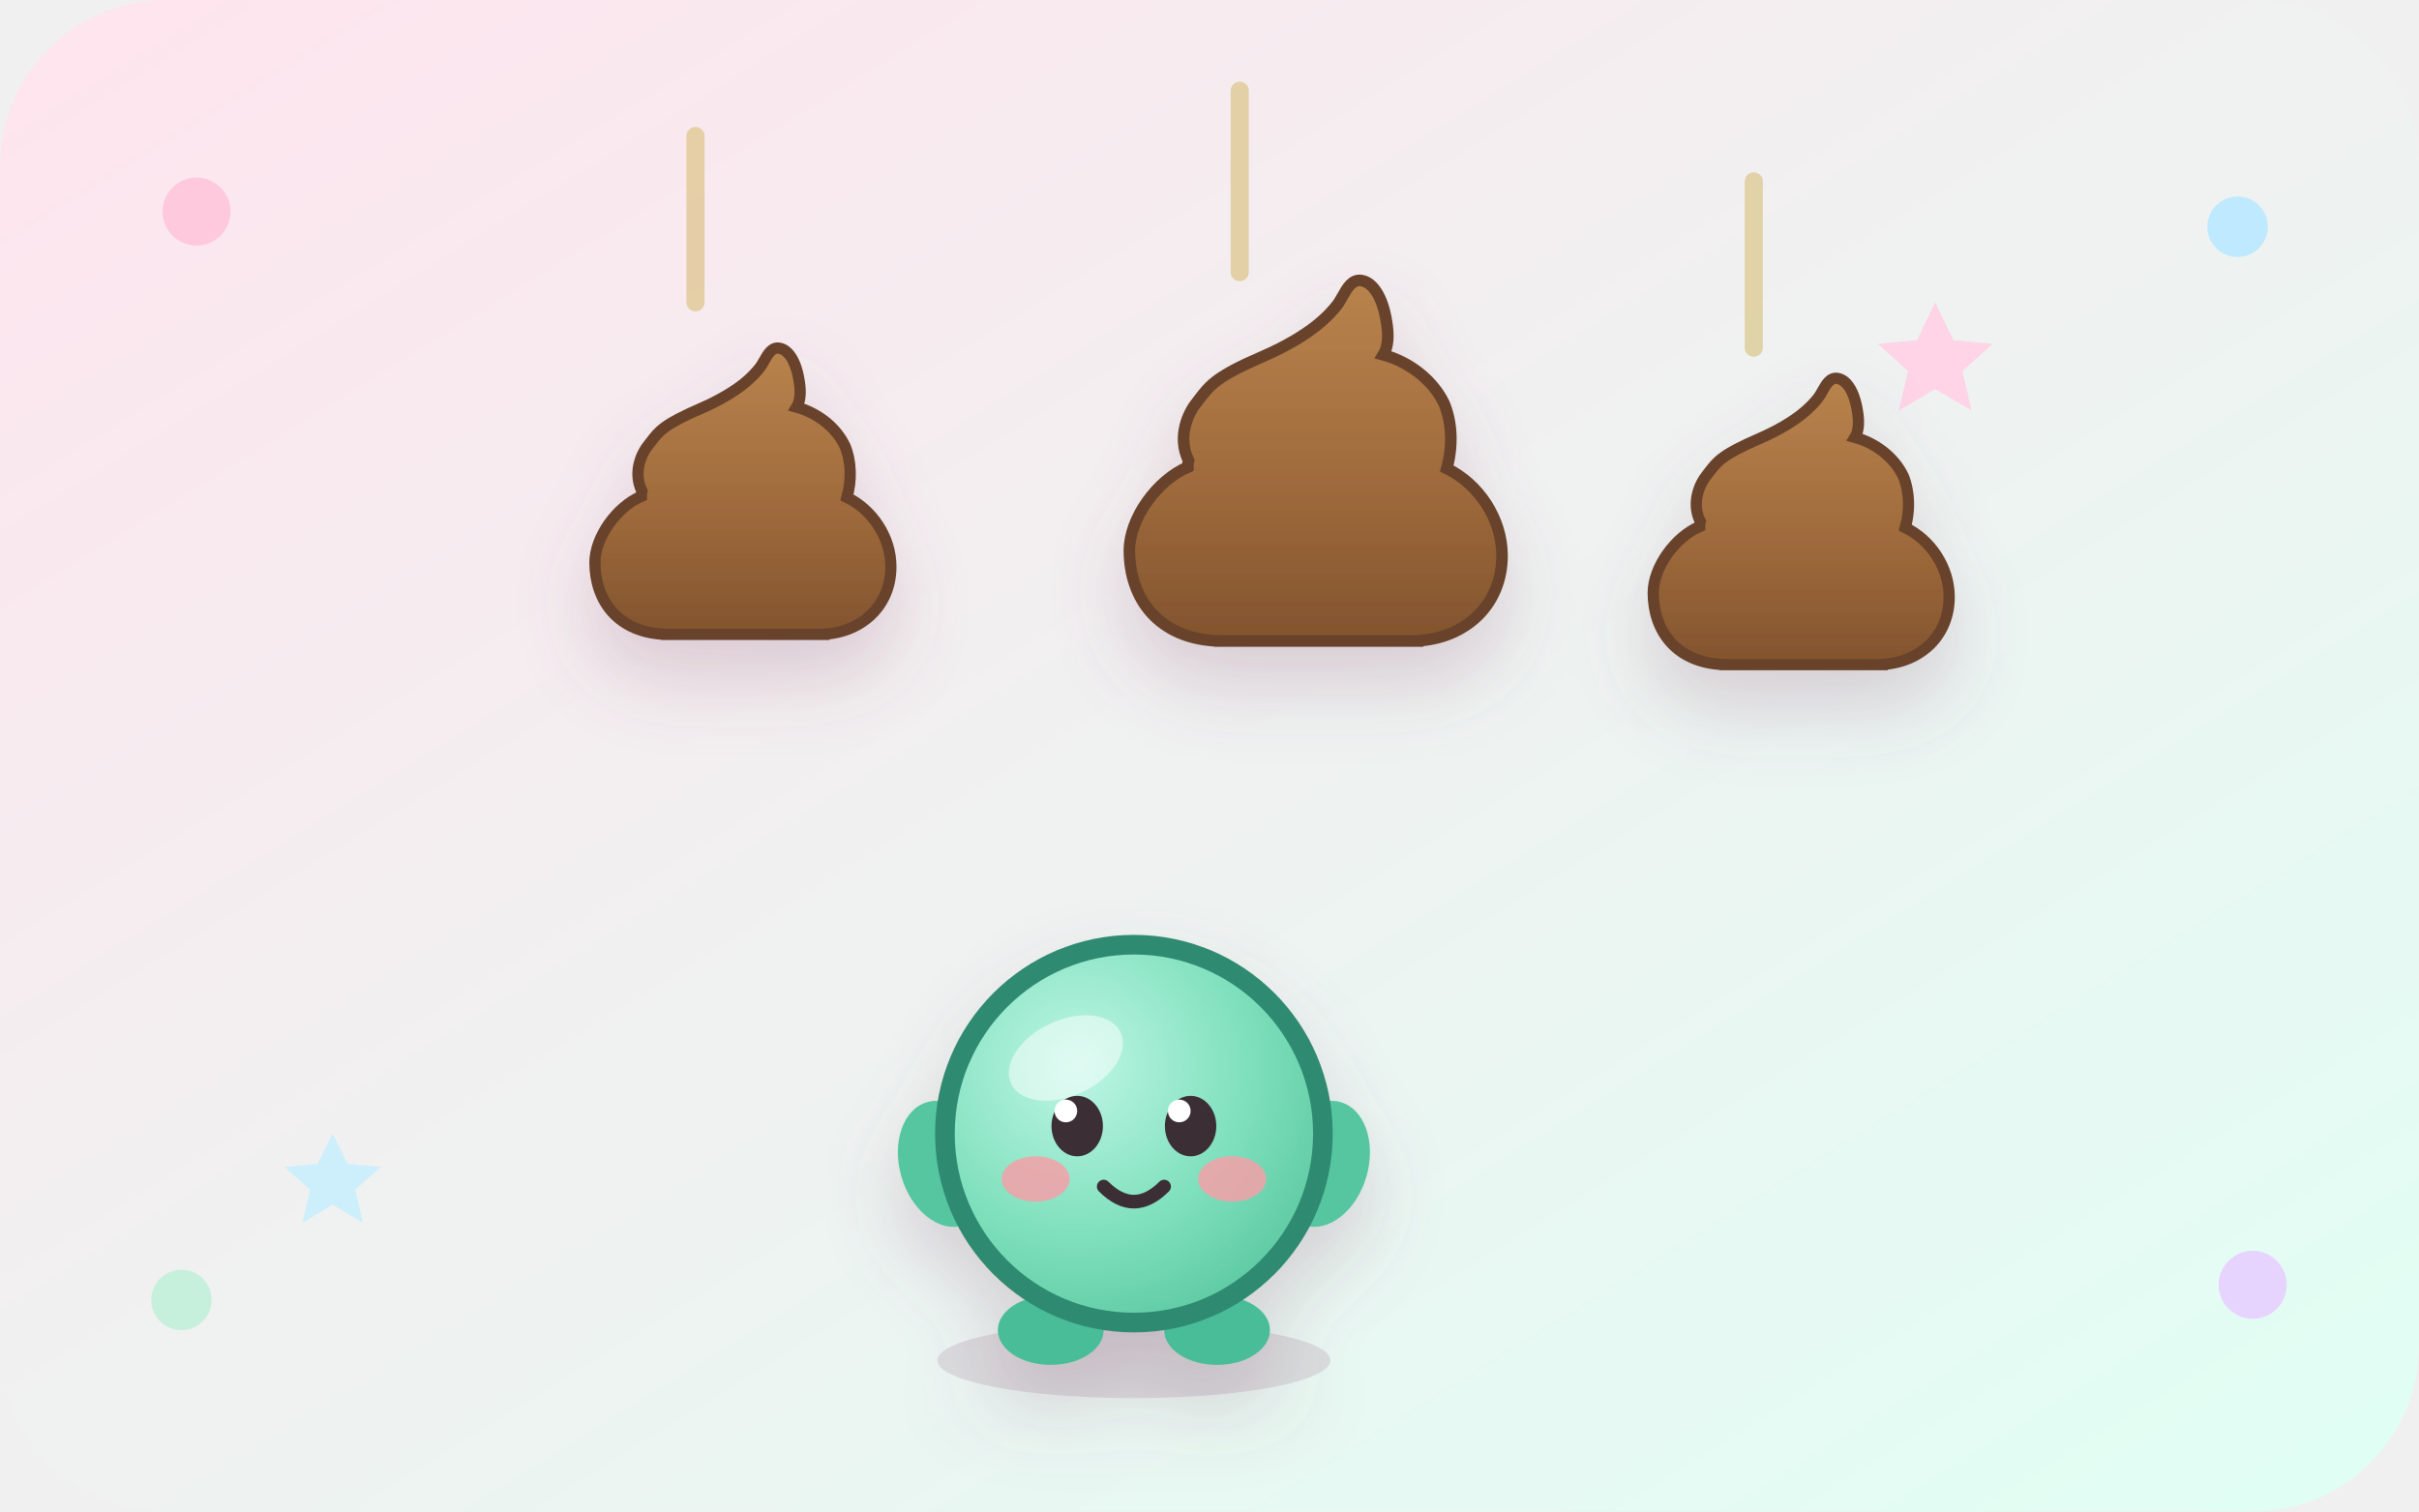
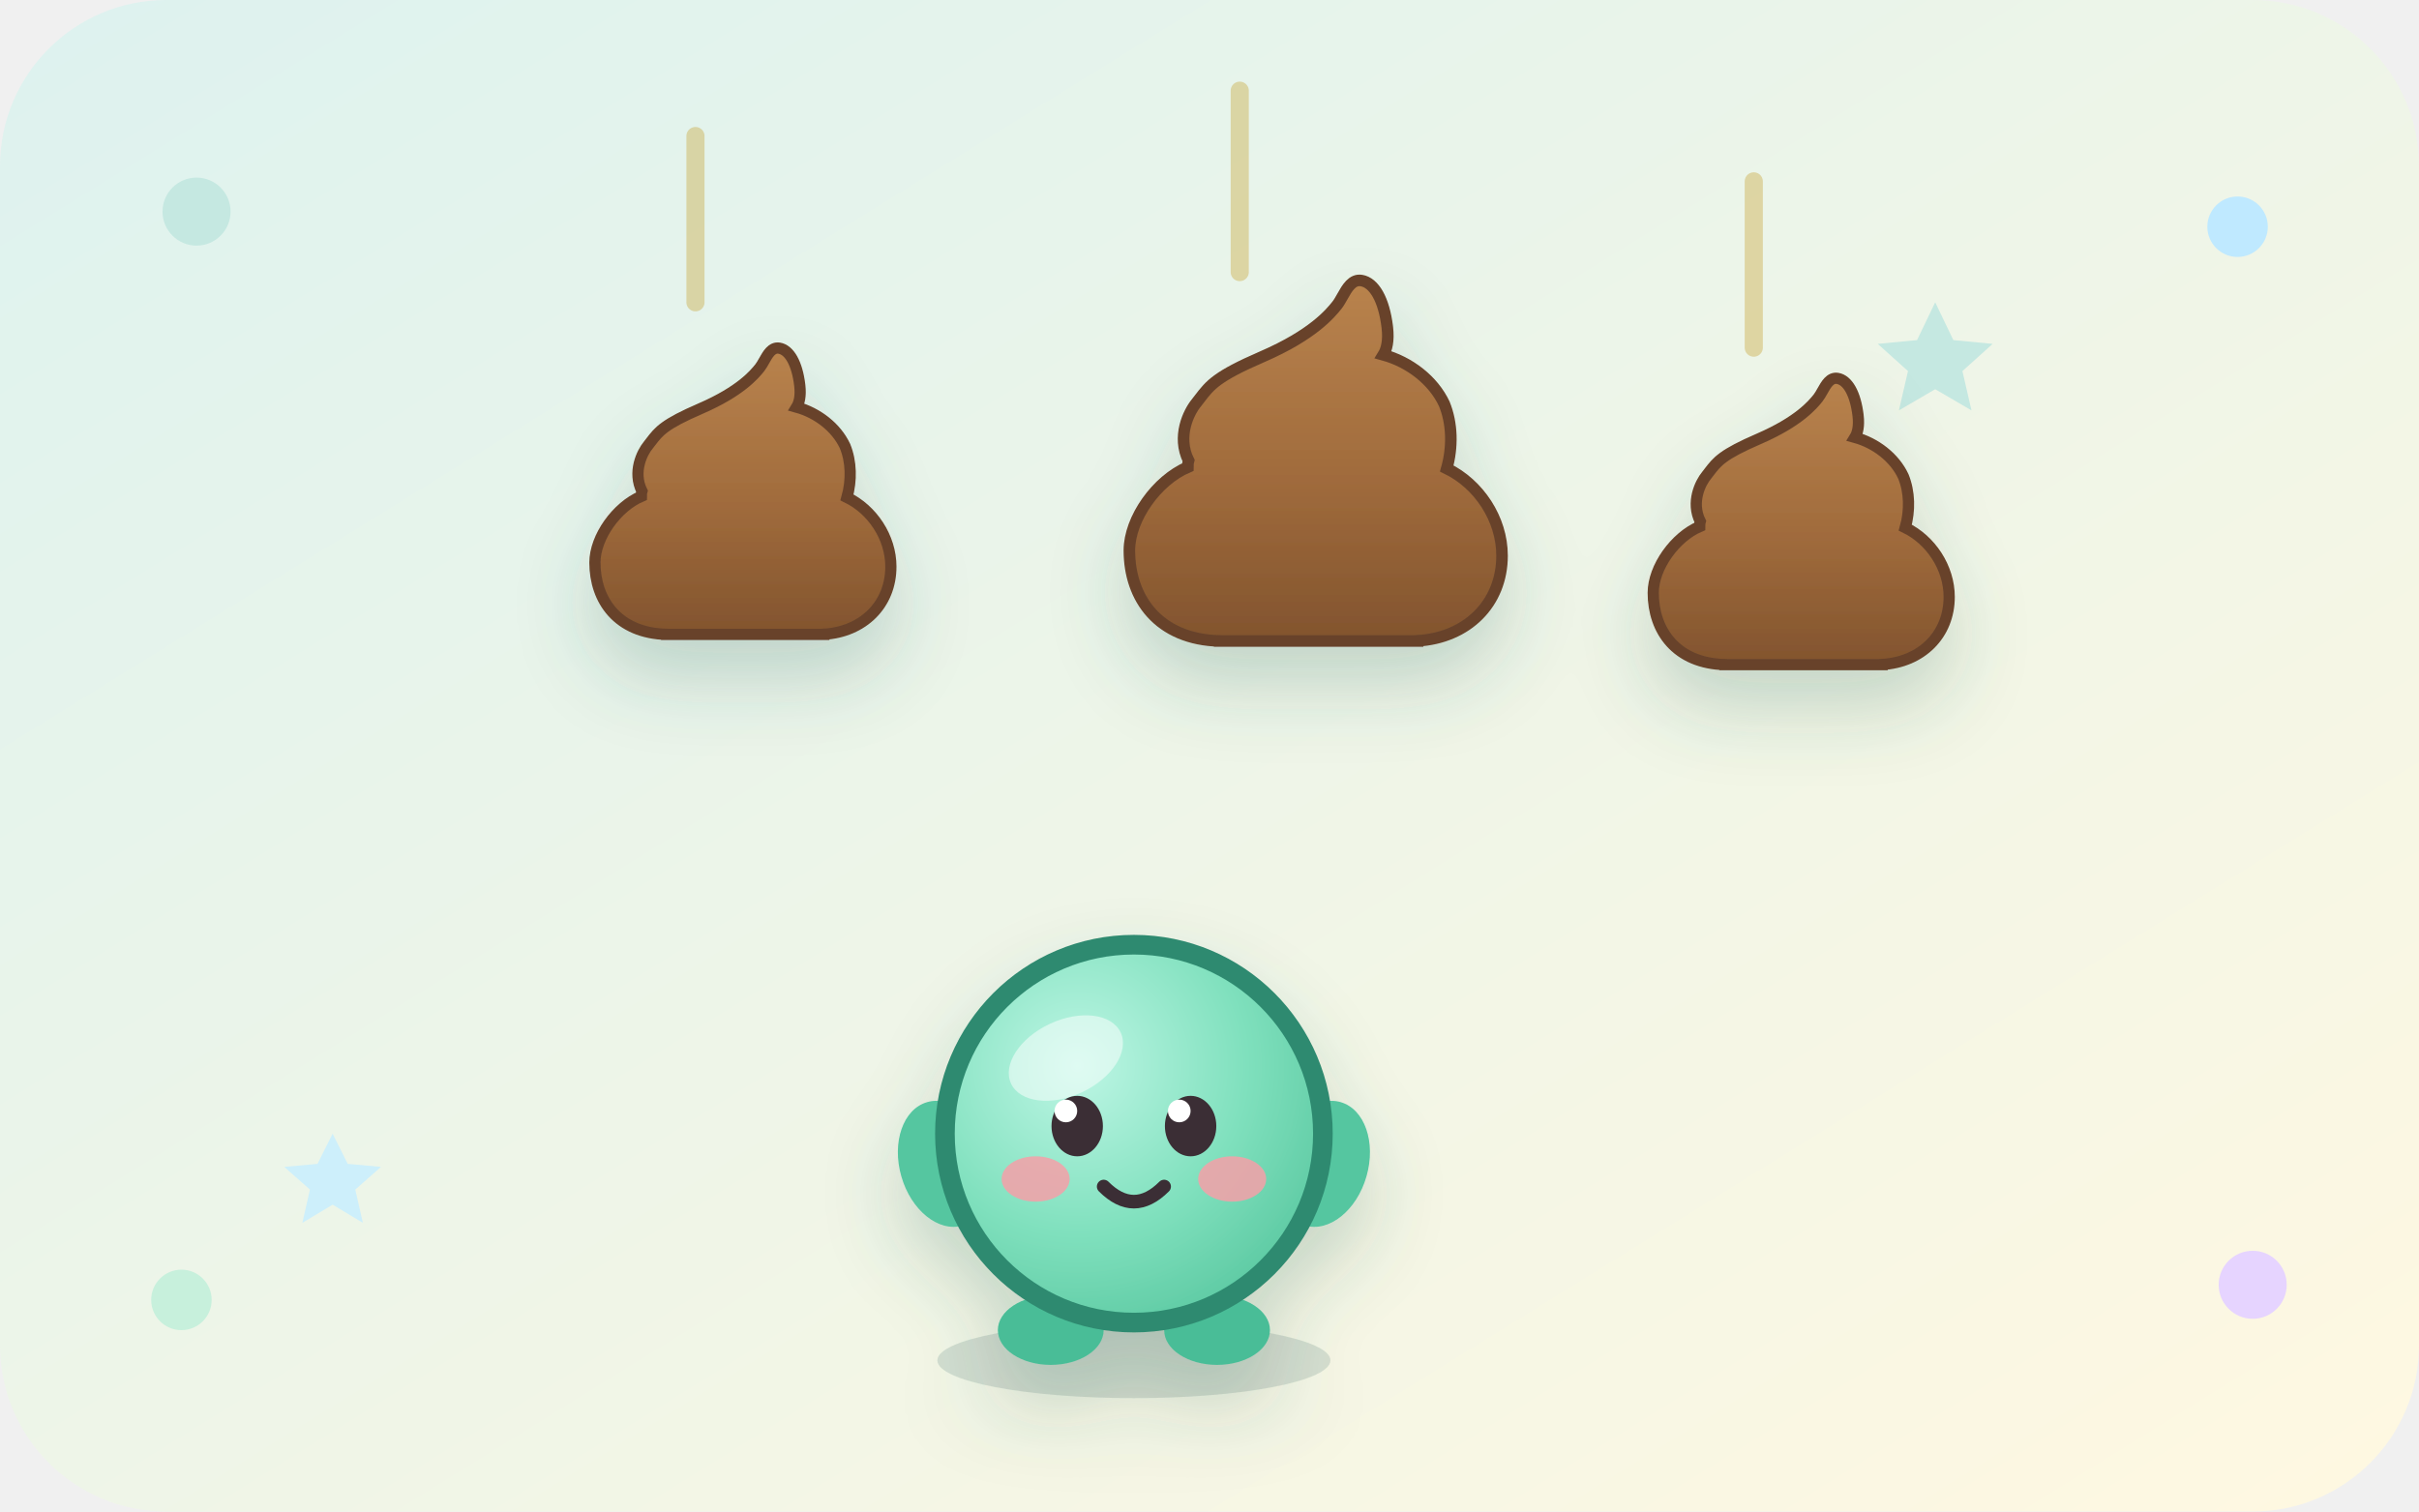
<svg xmlns="http://www.w3.org/2000/svg" viewBox="0 0 320 200" width="320" height="200">
  <defs>
    <linearGradient id="ddBg" x1="0" y1="0" x2="1" y2="1">
-       <stop offset="0" stop-color="#ffe4ee" />
-       <stop offset="1" stop-color="#e0fff4" />
+       <stop offset="0" stop-color="#ddf2ef" />
+       <stop offset="1" stop-color="#fff8e1" />
    </linearGradient>
    <linearGradient id="ddPoo" x1="0" y1="0" x2="0" y2="1">
      <stop offset="0" stop-color="#b9834d" />
      <stop offset="0.55" stop-color="#a06b3c" />
      <stop offset="1" stop-color="#82542e" />
    </linearGradient>
    <radialGradient id="ddBall" cx="0.35" cy="0.32" r="0.75">
      <stop offset="0" stop-color="#bef6e5" />
      <stop offset="0.6" stop-color="#7fe0bd" />
      <stop offset="1" stop-color="#5cc9a2" />
    </radialGradient>
    <filter id="ddLift" x="-35%" y="-35%" width="170%" height="170%">
-       <feDropShadow dx="0" dy="5" stdDeviation="5" flood-color="#8a5a78" flood-opacity="0.24" />
+       <feDropShadow dx="0" dy="5" stdDeviation="5" flood-color="#3a6b63" flood-opacity="0.24" />
    </filter>
  </defs>
  <rect x="0" y="0" width="320" height="200" rx="22" fill="url(#ddBg)" />
-   <circle cx="26" cy="28" r="4.5" fill="#ffc9dd" />
+   <circle cx="26" cy="28" r="4.5" fill="#c5e8e1" />
  <circle cx="296" cy="30" r="4" fill="#bfe9ff" />
  <circle cx="24" cy="172" r="4" fill="#c7f0dc" />
  <circle cx="298" cy="170" r="4.5" fill="#e6d4ff" />
-   <path d="M256 40 l2.4 5 5.2 .5 -4 3.6 1.2 5.2 -4.8 -2.8 -4.8 2.8 1.2 -5.2 -4 -3.6 5.2 -.5z" fill="#ffd4e6" />
+   <path d="M256 40 l2.4 5 5.2 .5 -4 3.6 1.2 5.2 -4.8 -2.8 -4.8 2.8 1.2 -5.2 -4 -3.6 5.2 -.5z" fill="#c5e8e1" />
  <path d="M44 150 l2 4 4.4 .4 -3.4 3 1 4.4 -4 -2.4 -4 2.4 1 -4.4 -3.4 -3 4.4 -.4z" fill="#cdeffb" />
  <g stroke="#c49a1f" stroke-width="2.4" stroke-linecap="round" opacity="0.35">
    <line x1="92" y1="18" x2="92" y2="40" />
    <line x1="164" y1="12" x2="164" y2="36" />
    <line x1="232" y1="24" x2="232" y2="46" />
  </g>
  <g filter="url(#ddLift)">
    <g transform="translate(76,42) scale(1.35)">
      <path d="M22.072 6.66c.126 1.058-.063 1.734-.309 2.133c2.029.56 3.879 1.974 4.743 3.82c.625 1.532.66 3.359.192 5.027C29.18 18.847 31 21.547 31 24.429c0 3.722-2.723 6.399-6.574 6.624v.016H9.03v-.004C4.26 30.95 2 27.75 2 24.023c0-2.494 2.149-5.47 4.549-6.49c-.002-.22.02-.387.056-.512c-.929-1.88.021-3.78.618-4.5l.227-.294l.01-.013c.83-1.083 1.331-1.736 4.895-3.279c3.887-1.683 5.269-3.336 5.8-4.006c.146-.184.281-.425.42-.672c.366-.652.763-1.358 1.478-1.245c.987.156 1.761 1.465 2.02 3.647" fill="url(#ddPoo)" stroke="#67432c" stroke-width="1.1" />
    </g>
    <g transform="translate(146,32) scale(1.7)">
      <path d="M22.072 6.66c.126 1.058-.063 1.734-.309 2.133c2.029.56 3.879 1.974 4.743 3.82c.625 1.532.66 3.359.192 5.027C29.18 18.847 31 21.547 31 24.429c0 3.722-2.723 6.399-6.574 6.624v.016H9.03v-.004C4.26 30.95 2 27.75 2 24.023c0-2.494 2.149-5.47 4.549-6.49c-.002-.22.02-.387.056-.512c-.929-1.88.021-3.78.618-4.5l.227-.294l.01-.013c.83-1.083 1.331-1.736 4.895-3.279c3.887-1.683 5.269-3.336 5.8-4.006c.146-.184.281-.425.42-.672c.366-.652.763-1.358 1.478-1.245c.987.156 1.761 1.465 2.02 3.647" fill="url(#ddPoo)" stroke="#67432c" stroke-width="0.9" />
    </g>
    <g transform="translate(216,46) scale(1.35)">
      <path d="M22.072 6.66c.126 1.058-.063 1.734-.309 2.133c2.029.56 3.879 1.974 4.743 3.82c.625 1.532.66 3.359.192 5.027C29.18 18.847 31 21.547 31 24.429c0 3.722-2.723 6.399-6.574 6.624v.016H9.03v-.004C4.26 30.95 2 27.75 2 24.023c0-2.494 2.149-5.47 4.549-6.49c-.002-.22.02-.387.056-.512c-.929-1.88.021-3.78.618-4.5l.227-.294l.01-.013c.83-1.083 1.331-1.736 4.895-3.279c3.887-1.683 5.269-3.336 5.8-4.006c.146-.184.281-.425.42-.672c.366-.652.763-1.358 1.478-1.245c.987.156 1.761 1.465 2.02 3.647" fill="url(#ddPoo)" stroke="#67432c" stroke-width="1.1" />
    </g>
  </g>
  <g filter="url(#ddLift)" transform="translate(150,150)">
-     <ellipse cx="0" cy="30" rx="26" ry="5" fill="#8a5a78" opacity="0.18" />
+     <ellipse cx="0" cy="30" rx="26" ry="5" fill="#3a6b63" opacity="0.18" />
    <ellipse cx="-11" cy="26" rx="7" ry="4.6" fill="#49bd97" />
    <ellipse cx="11" cy="26" rx="7" ry="4.6" fill="#49bd97" />
    <ellipse cx="-25" cy="4" rx="6" ry="8.5" fill="#54c6a0" transform="rotate(-16 -25 4)" />
    <ellipse cx="25" cy="4" rx="6" ry="8.5" fill="#54c6a0" transform="rotate(16 25 4)" />
    <circle cx="0" cy="0" r="25" fill="url(#ddBall)" stroke="#2e8a70" stroke-width="2.6" />
    <ellipse cx="-9" cy="-10" rx="8" ry="5" fill="#fff" opacity="0.5" transform="rotate(-25 -9 -10)" />
    <ellipse cx="-13" cy="6" rx="4.5" ry="3" fill="#f4a0a8" opacity="0.85" />
    <ellipse cx="13" cy="6" rx="4.5" ry="3" fill="#f4a0a8" opacity="0.85" />
    <ellipse cx="-7.5" cy="-1" rx="3.4" ry="4" fill="#3a2e34" />
    <ellipse cx="7.5" cy="-1" rx="3.4" ry="4" fill="#3a2e34" />
    <circle cx="-9" cy="-3" r="1.5" fill="#fff" />
    <circle cx="6" cy="-3" r="1.5" fill="#fff" />
    <path d="M-4 7 Q0 11 4 7" fill="none" stroke="#3a2e34" stroke-width="1.8" stroke-linecap="round" />
  </g>
</svg>
